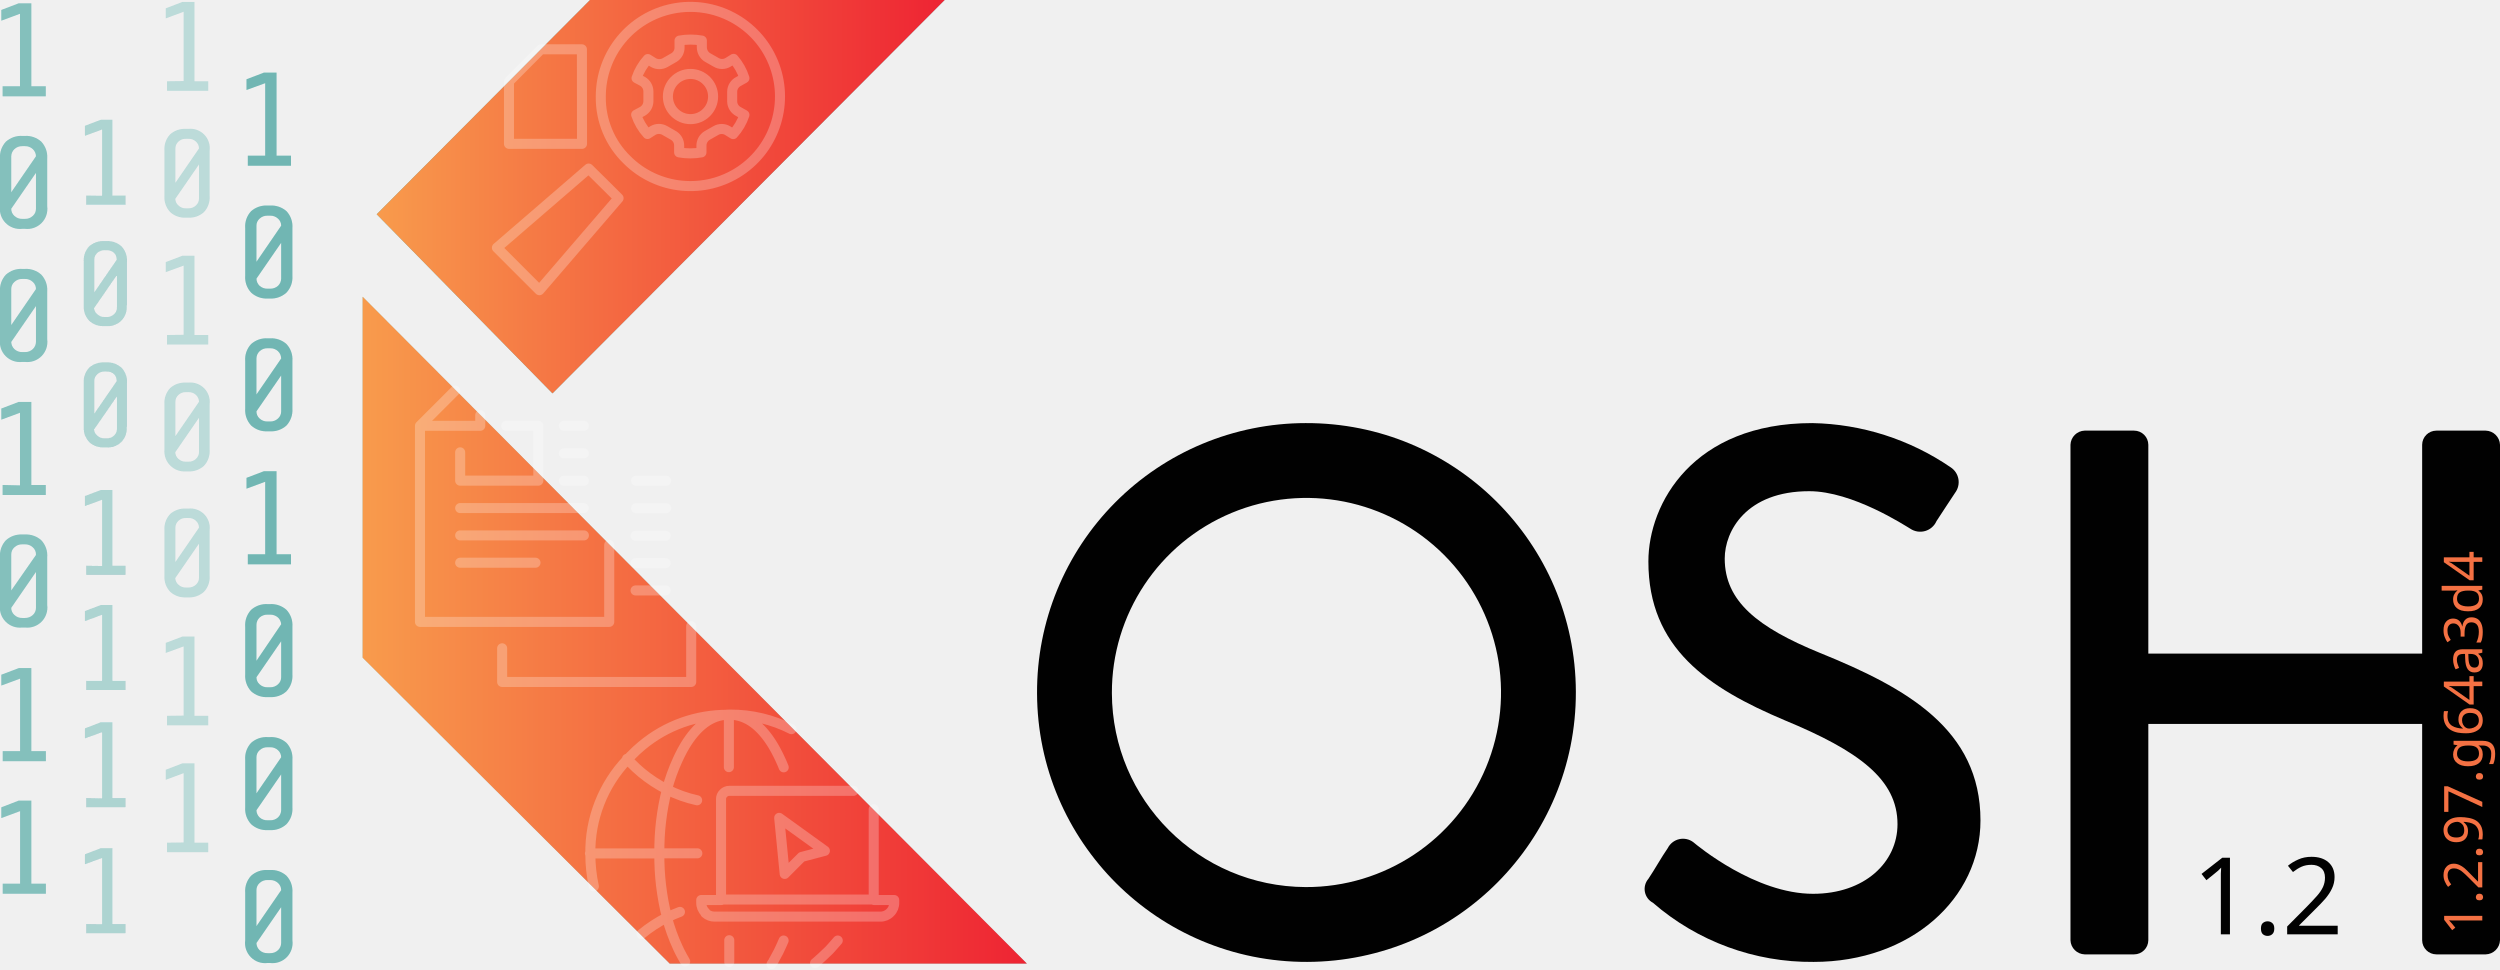
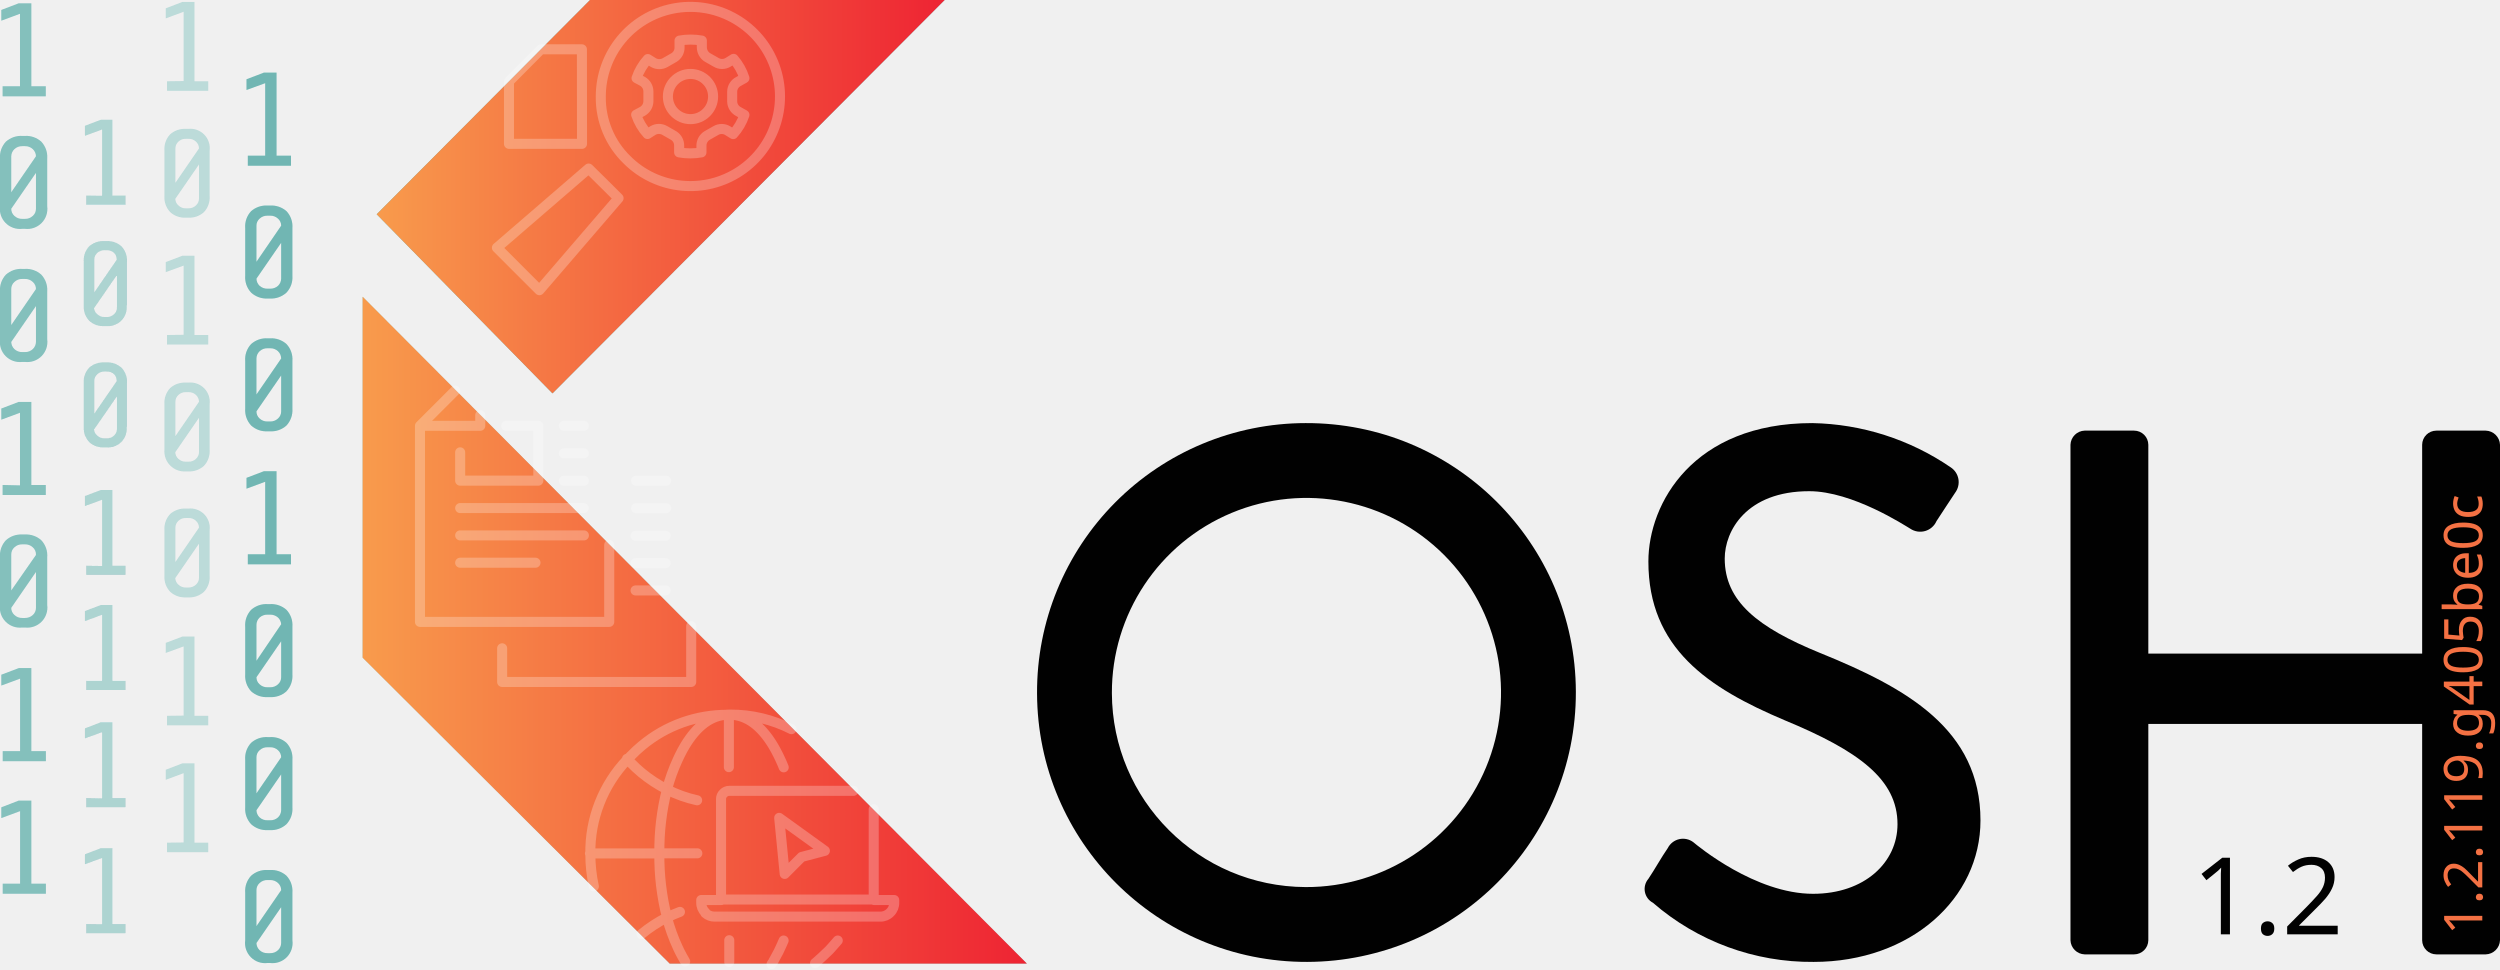
<svg xmlns="http://www.w3.org/2000/svg" xmlns:xlink="http://www.w3.org/1999/xlink" viewBox="0 0 248.88 96.48" version="1.1" id="svg4966">
  <defs id="defs4779">
    <style id="style4771">.cls-1{isolation:isolate;}.cls-2{fill:#010101;}.cls-10,.cls-12,.cls-3{fill:#afdedc;}.cls-10,.cls-11,.cls-12,.cls-13,.cls-3,.cls-9{mix-blend-mode:multiply;}.cls-4{fill:url(#New_Gradient_Swatch_copy_3);}.cls-5{fill:url(#New_Gradient_Swatch_copy_3-2);}.cls-6{opacity:0.25;}.cls-7,.cls-8{fill:none;stroke:#fff;stroke-linecap:round;stroke-linejoin:round;}.cls-7{fill-rule:evenodd;}.cls-10{opacity:0.7;}.cls-11,.cls-12{opacity:0.5;}.cls-13{opacity:0.65;}</style>
    <linearGradient id="New_Gradient_Swatch_copy_3" x1="37.5" y1="19.58" x2="94.04" y2="19.58" gradientUnits="userSpaceOnUse">
      <stop offset="0" stop-color="#f89b4c" id="stop4773" />
      <stop offset="1" stop-color="#ee2433" id="stop4775" />
    </linearGradient>
    <linearGradient id="New_Gradient_Swatch_copy_3-2" x1="36.1" y1="62.73" x2="102.23" y2="62.73" xlink:href="#New_Gradient_Swatch_copy_3" />
    <linearGradient xlink:href="#New_Gradient_Swatch_copy_3" id="linearGradient4972" gradientUnits="userSpaceOnUse" x1="37.5" y1="19.58" x2="94.04" y2="19.58" />
  </defs>
  <path class="cls-2" d="m 129.98,42.12 a 26.82,26.82 0 1 1 -26.74,26.89 26.77,26.77 0 0 1 26.74,-26.89 z m 0,46.19 a 19.37,19.37 0 1 0 -19.29,-19.3 19.37,19.37 0 0 0 19.29,19.3 z" id="path4781" style="isolation:isolate;fill:#010101" />
  <path class="cls-2" d="m 164.1,87.49 c 0.67,-1 1.26,-2.09 1.93,-3.06 a 1.7,1.7 0 0 1 2.54,-0.59 c 0.44,0.37 6.18,5.14 11.92,5.14 5.14,0 8.41,-3.13 8.41,-6.93 0,-4.47 -3.87,-7.3 -11.24,-10.35 -7.6,-3.21 -13.56,-7.16 -13.56,-15.8 0,-5.81 4.47,-13.78 16.31,-13.78 a 25.21,25.21 0 0 1 13.78,4.4 1.76,1.76 0 0 1 0.45,2.53 c -0.6,0.89 -1.27,1.94 -1.86,2.83 a 1.77,1.77 0 0 1 -2.61,0.75 c -0.52,-0.3 -5.74,-3.73 -10.06,-3.73 -6.25,0 -8.41,3.95 -8.41,6.71 0,4.24 3.27,6.85 9.46,9.38 8.64,3.5 16,7.6 16,16.69 0,7.75 -6.92,14.08 -16.61,14.08 a 24.07,24.07 0 0 1 -16,-5.89 1.55,1.55 0 0 1 -0.45,-2.38 z" id="path4783" style="isolation:isolate;fill:#010101" />
  <polygon class="cls-3" points="36.1,29.54 36.1,65.47 66.67,95.93 102.23,95.93 " id="polygon4793" style="isolation:isolate;mix-blend-mode:multiply;fill:#afdedc" />
  <polygon class="cls-3" points="55,39.16 94.04,0 58.74,0 37.5,21.33 " id="polygon4795" style="isolation:isolate;mix-blend-mode:multiply;fill:#afdedc" />
  <polygon class="cls-3" points="55,39.16 94.04,0 58.74,0 37.5,21.33 " id="polygon4797" style="isolation:isolate;mix-blend-mode:multiply;fill:#afdedc" />
  <polygon class="cls-4" points="55,39.16 94.04,0 58.74,0 37.5,21.33 " id="polygon4799" style="isolation:isolate;fill:url(#linearGradient4972)" />
  <polygon class="cls-5" points="36.1,29.54 36.1,65.47 66.67,95.93 102.23,95.93 " id="polygon4801" style="isolation:isolate;fill:url(#New_Gradient_Swatch_copy_3-2)" />
  <g class="cls-6" id="g4805" style="opacity:0.25;isolation:isolate">
    <path class="cls-7" d="m 140,443.25 v 2.82 h 7.78 v -5.46 h -3.2 m 7.74,5.47 h -2 m 0,-2.73 h 2 m 0,-2.74 h -2 M 140,448.8 h 12.3 M 142,439.55 v 1.06 h -6 v 19.52 h 18.84 v -7.67 M 136,440.61 l 3.51,-3.51 m 18,11.71 h 3 m 0,-2.73 h -3 m -13.33,16.68 v 3.35 H 163 v -5.56 m -23,-6.31 h 7.5 m 4.82,-2.72 H 140 m 20.46,5.48 h -3 m 0,-2.72 h 3 m 0,-2.72 h -3" transform="translate(-94.19,-398.22)" id="path4803" style="fill:none;fill-rule:evenodd;stroke:#ffffff;stroke-linecap:round;stroke-linejoin:round" />
  </g>
  <g class="cls-6" id="g4815" style="opacity:0.25;isolation:isolate">
    <polygon class="cls-8" points="50.67,8.11 50.67,14.32 57.94,14.32 57.93,4.91 53.85,4.91 " id="polygon4807" style="fill:none;stroke:#ffffff;stroke-linecap:round;stroke-linejoin:round" />
    <path class="cls-8" d="m 154.27,416.46 -1.48,-1.46 -9.13,7.88 v 0 l 4.23,4.23 v 0 l 7.88,-9.16 z" transform="translate(-94.19,-398.22)" id="path4809" style="fill:none;stroke:#ffffff;stroke-linecap:round;stroke-linejoin:round" />
    <path class="cls-8" d="m 156.62,414.14 a 8.92,8.92 0 1 0 -2.62,-6.31 8.6,8.6 0 0 0 2.62,6.31 z m 1.54,-7.82 -0.6,-0.32 a 5.42,5.42 0 0 1 1.12,-1.9 l 0.56,0.35 a 1.17,1.17 0 0 0 1.17,0 l 0.89,-0.51 a 1.15,1.15 0 0 0 0.54,-1 v -0.68 a 6.21,6.21 0 0 1 2.22,0 v 0.67 a 1.19,1.19 0 0 0 0.55,1 l 0.88,0.5 a 1.15,1.15 0 0 0 1.17,0 l 0.56,-0.35 a 5.4,5.4 0 0 1 1.08,1.92 l -0.59,0.33 a 1.16,1.16 0 0 0 -0.63,1 v 1 a 1.16,1.16 0 0 0 0.63,1 l 0.59,0.33 a 5.4,5.4 0 0 1 -1.12,1.91 l -0.56,-0.35 a 1.15,1.15 0 0 0 -1.17,0 l -0.88,0.5 a 1.18,1.18 0 0 0 -0.55,1 v 0.67 a 6.21,6.21 0 0 1 -2.22,0 v -0.67 a 1.15,1.15 0 0 0 -0.54,-1 l -0.89,-0.51 a 1.17,1.17 0 0 0 -1.17,0 l -0.55,0.35 a 5.38,5.38 0 0 1 -1.13,-1.92 l 0.6,-0.32 a 1.17,1.17 0 0 0 0.62,-1 v -1 a 1.17,1.17 0 0 0 -0.58,-1 z" transform="translate(-94.19,-398.22)" id="path4811" style="fill:none;stroke:#ffffff;stroke-linecap:round;stroke-linejoin:round" />
    <path class="cls-8" d="m 162.93,410.08 a 2.25,2.25 0 0 0 2.25,-2.25 2.25,2.25 0 1 0 -4.5,0 2.25,2.25 0 0 0 2.25,2.25 z" transform="translate(-94.19,-398.22)" id="path4813" style="fill:none;stroke:#ffffff;stroke-linecap:round;stroke-linejoin:round" />
  </g>
  <g class="cls-6" id="g4819" style="opacity:0.25;isolation:isolate">
    <path class="cls-7" d="m 166.75,474.59 v -5.22 h -0.16 c -1.6,0.06 -3,1.09 -4.2,3.07 -0.18,0.3 -0.36,0.63 -0.54,1 l -0.18,0.38 a 18.09,18.09 0 0 0 -1.08,3 12.61,12.61 0 0 0 3,1.07 m 3.14,-8.53 h 0.16 a 13.34,13.34 0 0 1 6.09,1.45 m 6.17,6.14 h -12.37 a 0.79,0.79 0 0 0 -0.57,0.25 0.76,0.76 0 0 0 -0.24,0.57 v 10 h 15.2 v -9 m -7.17,4.76 -1.69,1.69 -0.55,-5.58 4.55,3.28 z m -7.05,-14.16 c 1.6,0.06 3,1.09 4.2,3.07 0.18,0.3 0.36,0.63 0.54,1 l 0.18,0.38 c 0.12,0.26 0.24,0.52 0.34,0.79 m -18.9,11.85 a 14.8,14.8 0 0 1 -0.35,-3.23 v 0 a 13.32,13.32 0 0 1 3.68,-9.4 l 0.37,-0.38 a 14.06,14.06 0 0 1 1.08,-1 13.22,13.22 0 0 1 8.54,-3.07 M 161.88,489 a 12.26,12.26 0 0 0 -1.29,0.56 17.67,17.67 0 0 0 1.08,3 l 0.18,0.38 c 0.18,0.35 0.36,0.68 0.55,1 m -4.35,-2.73 a 13.68,13.68 0 0 1 2.54,-1.66 24.73,24.73 0 0 1 -0.76,-6.37 h -6.91 m 7.67,-6.38 a 24.78,24.78 0 0 0 -0.76,6.37 h 3.78 m -7,-9.41 0.37,0.39 a 14.06,14.06 0 0 0 1.08,1 13.68,13.68 0 0 0 2.54,1.66 m 10.4,17.39 0.08,-0.12 a 0.41,0.41 0 0 1 0.07,-0.11 q 0.27,-0.47 0.54,-1 l 0.18,-0.38 c 0.12,-0.24 0.22,-0.49 0.33,-0.74 m 5.39,0 c -0.21,0.25 -0.43,0.5 -0.65,0.74 -0.22,0.24 -0.24,0.26 -0.37,0.38 q -0.53,0.52 -1.08,1 l -0.16,0.13 M 166,487.82 h -2 v 0.24 a 1.31,1.31 0 0 0 0.41,1 v 0.06 a 1.34,1.34 0 0 0 0.92,0.35 h 16.48 a 1.32,1.32 0 0 0 1,-0.41 1.3,1.3 0 0 0 0.4,-1 v -0.24 h -2 m -14.42,4 V 494" transform="translate(-94.19,-398.22)" id="path4817" style="fill:none;fill-rule:evenodd;stroke:#ffffff;stroke-linecap:round;stroke-linejoin:round" />
  </g>
  <g class="cls-9" id="g4835" style="isolation:isolate;mix-blend-mode:multiply">
    <path class="cls-3" d="m 94.45,406.81 v 1 h 4.3 v -1 h -1.44 v -8.26 h -1.26 l -1.73,0.66 v 1.07 l 1.86,-0.69 v 7.22 z" transform="translate(-94.19,-398.22)" id="path4821" style="mix-blend-mode:multiply;fill:#afdedc" />
    <path class="cls-3" d="M 98.89,418.78 V 414 a 2.21,2.21 0 0 0 -0.59,-1.68 2.26,2.26 0 0 0 -1.63,-0.57 h -0.26 a 2.26,2.26 0 0 0 -1.63,0.57 2.21,2.21 0 0 0 -0.59,1.68 v 4.76 a 2,2 0 0 0 2.22,2.24 h 0.26 a 2,2 0 0 0 2.22,-2.25 z m -1.12,-5 -2.46,3.58 v -3.58 a 1,1 0 0 1 0.31,-0.71 1.09,1.09 0 0 1 0.79,-0.3 h 0.26 a 1.09,1.09 0 0 1 0.79,0.3 1,1 0 0 1 0.31,0.7 z m -2.46,5.22 2.46,-3.57 V 419 a 0.93,0.93 0 0 1 -0.31,0.71 1.09,1.09 0 0 1 -0.79,0.3 h -0.26 a 1.09,1.09 0 0 1 -0.79,-0.3 0.93,0.93 0 0 1 -0.31,-0.71 z" transform="translate(-94.19,-398.22)" id="path4823" style="mix-blend-mode:multiply;fill:#afdedc" />
    <path class="cls-3" d="m 98.89,432 v -4.76 a 2.21,2.21 0 0 0 -0.59,-1.68 2.26,2.26 0 0 0 -1.63,-0.57 h -0.26 a 2.26,2.26 0 0 0 -1.63,0.57 2.21,2.21 0 0 0 -0.59,1.68 V 432 a 2,2 0 0 0 2.22,2.25 h 0.26 A 2,2 0 0 0 98.89,432 Z m -1.12,-5 -2.46,3.58 V 427 a 0.93,0.93 0 0 1 0.31,-0.71 1.09,1.09 0 0 1 0.79,-0.3 h 0.26 a 1.09,1.09 0 0 1 0.79,0.3 0.93,0.93 0 0 1 0.31,0.71 z m -2.46,5.26 2.46,-3.57 v 3.57 a 1,1 0 0 1 -0.31,0.71 1.09,1.09 0 0 1 -0.79,0.3 h -0.26 a 1.09,1.09 0 0 1 -0.79,-0.3 1,1 0 0 1 -0.31,-0.71 z" transform="translate(-94.19,-398.22)" id="path4825" style="mix-blend-mode:multiply;fill:#afdedc" />
    <path class="cls-3" d="m 94.45,446.5 v 1 h 4.3 v -1 h -1.44 v -8.27 h -1.26 l -1.73,0.66 V 440 l 1.86,-0.69 v 7.23 z" transform="translate(-94.19,-398.22)" id="path4827" style="mix-blend-mode:multiply;fill:#afdedc" />
    <path class="cls-3" d="m 98.89,458.47 v -4.76 A 2.21,2.21 0 0 0 98.3,452 2.26,2.26 0 0 0 96.67,451.43 h -0.26 a 2.26,2.26 0 0 0 -1.63,0.57 2.21,2.21 0 0 0 -0.59,1.68 v 4.76 a 2,2 0 0 0 2.22,2.25 h 0.26 a 2,2 0 0 0 2.22,-2.25 z m -1.12,-5 -2.46,3.53 v -3.58 a 0.93,0.93 0 0 1 0.31,-0.71 1.09,1.09 0 0 1 0.79,-0.3 h 0.26 a 1.09,1.09 0 0 1 0.79,0.3 0.93,0.93 0 0 1 0.31,0.75 z m -2.46,5.26 2.46,-3.57 v 3.57 a 0.93,0.93 0 0 1 -0.31,0.71 1.09,1.09 0 0 1 -0.79,0.3 h -0.26 a 1.09,1.09 0 0 1 -0.79,-0.3 0.93,0.93 0 0 1 -0.31,-0.72 z" transform="translate(-94.19,-398.22)" id="path4829" style="mix-blend-mode:multiply;fill:#afdedc" />
    <path class="cls-3" d="m 94.46,473 v 1 h 4.3 v -1 h -1.45 v -8.27 h -1.25 l -1.74,0.66 v 1.08 l 1.87,-0.69 V 473 Z" transform="translate(-94.19,-398.22)" id="path4831" style="mix-blend-mode:multiply;fill:#afdedc" />
    <path class="cls-3" d="m 94.46,486.19 v 1 h 4.3 v -1 h -1.45 v -8.27 h -1.25 l -1.74,0.67 v 1.07 l 1.87,-0.69 v 7.22 z" transform="translate(-94.19,-398.22)" id="path4833" style="mix-blend-mode:multiply;fill:#afdedc" />
  </g>
  <g class="cls-9" id="g4851" style="isolation:isolate;mix-blend-mode:multiply">
    <path class="cls-3" d="m 118.86,413.72 v 1 h 4.3 v -1 h -1.44 v -8.27 h -1.26 l -1.73,0.66 v 1.07 l 1.86,-0.68 v 7.22 z" transform="translate(-94.19,-398.22)" id="path4837" style="mix-blend-mode:multiply;fill:#afdedc" />
    <path class="cls-3" d="m 123.3,425.69 v -4.77 a 2.21,2.21 0 0 0 -0.59,-1.68 2.3,2.3 0 0 0 -1.63,-0.56 h -0.26 a 2.3,2.3 0 0 0 -1.63,0.56 2.21,2.21 0 0 0 -0.59,1.68 v 4.77 a 2.2,2.2 0 0 0 0.6,1.67 2.26,2.26 0 0 0 1.62,0.58 h 0.26 a 2.26,2.26 0 0 0 1.62,-0.58 2.2,2.2 0 0 0 0.6,-1.67 z m -1.12,-5 -2.46,3.59 v -3.59 a 0.91,0.91 0 0 1 0.31,-0.7 1.09,1.09 0 0 1 0.79,-0.3 h 0.26 a 1.09,1.09 0 0 1 0.79,0.3 0.91,0.91 0 0 1 0.31,0.68 z m -2.46,5.27 2.46,-3.57 v 3.57 a 1,1 0 0 1 -0.31,0.71 1.13,1.13 0 0 1 -0.79,0.29 h -0.26 a 1.13,1.13 0 0 1 -0.79,-0.29 1,1 0 0 1 -0.31,-0.73 z" transform="translate(-94.19,-398.22)" id="path4839" style="mix-blend-mode:multiply;fill:#afdedc" />
    <path class="cls-3" d="m 123.3,438.91 v -4.76 a 2.21,2.21 0 0 0 -0.59,-1.68 2.26,2.26 0 0 0 -1.63,-0.57 h -0.26 a 2.26,2.26 0 0 0 -1.63,0.57 2.21,2.21 0 0 0 -0.59,1.68 v 4.76 a 2.23,2.23 0 0 0 0.6,1.68 2.26,2.26 0 0 0 1.62,0.57 h 0.26 a 2.26,2.26 0 0 0 1.62,-0.57 2.23,2.23 0 0 0 0.6,-1.68 z m -1.12,-5 -2.46,3.58 v -3.59 a 1,1 0 0 1 0.31,-0.71 1.09,1.09 0 0 1 0.79,-0.3 h 0.26 a 1.09,1.09 0 0 1 0.79,0.3 1,1 0 0 1 0.31,0.71 z m -2.46,5.26 2.46,-3.57 v 3.57 a 0.93,0.93 0 0 1 -0.31,0.71 1.09,1.09 0 0 1 -0.79,0.3 h -0.26 a 1.09,1.09 0 0 1 -0.79,-0.3 0.93,0.93 0 0 1 -0.31,-0.72 z" transform="translate(-94.19,-398.22)" id="path4841" style="mix-blend-mode:multiply;fill:#afdedc" />
    <path class="cls-3" d="m 118.86,453.4 v 1 h 4.3 v -1 h -1.44 v -8.27 h -1.26 l -1.73,0.66 v 1.08 l 1.86,-0.69 v 7.22 z" transform="translate(-94.19,-398.22)" id="path4843" style="mix-blend-mode:multiply;fill:#afdedc" />
    <path class="cls-3" d="m 123.3,465.37 v -4.76 a 2.21,2.21 0 0 0 -0.59,-1.68 2.26,2.26 0 0 0 -1.63,-0.57 h -0.26 a 2.26,2.26 0 0 0 -1.63,0.57 2.21,2.21 0 0 0 -0.59,1.68 v 4.76 a 2.23,2.23 0 0 0 0.6,1.68 2.26,2.26 0 0 0 1.62,0.57 h 0.26 a 2.26,2.26 0 0 0 1.62,-0.57 2.23,2.23 0 0 0 0.6,-1.68 z m -1.12,-5 -2.46,3.63 v -3.59 a 1,1 0 0 1 0.31,-0.71 1.13,1.13 0 0 1 0.79,-0.29 h 0.26 a 1.13,1.13 0 0 1 0.79,0.29 1,1 0 0 1 0.31,0.66 z m -2.46,5.27 2.46,-3.58 v 3.58 a 0.91,0.91 0 0 1 -0.31,0.7 1.09,1.09 0 0 1 -0.79,0.3 h -0.26 a 1.09,1.09 0 0 1 -0.79,-0.3 0.91,0.91 0 0 1 -0.31,-0.71 z" transform="translate(-94.19,-398.22)" id="path4845" style="mix-blend-mode:multiply;fill:#afdedc" />
    <path class="cls-3" d="m 123.3,478.61 v -4.76 a 2.21,2.21 0 0 0 -0.59,-1.68 2.26,2.26 0 0 0 -1.63,-0.57 h -0.26 a 2.26,2.26 0 0 0 -1.63,0.57 2.21,2.21 0 0 0 -0.59,1.68 v 4.76 a 2.2,2.2 0 0 0 0.6,1.67 2.26,2.26 0 0 0 1.62,0.58 h 0.26 a 2.26,2.26 0 0 0 1.62,-0.58 2.2,2.2 0 0 0 0.6,-1.67 z m -1.12,-5 -2.46,3.59 v -3.59 a 0.93,0.93 0 0 1 0.31,-0.7 1.09,1.09 0 0 1 0.79,-0.3 h 0.26 a 1.09,1.09 0 0 1 0.79,0.3 0.93,0.93 0 0 1 0.31,0.68 z m -2.46,5.27 2.46,-3.57 v 3.57 a 1,1 0 0 1 -0.31,0.71 1.09,1.09 0 0 1 -0.79,0.29 h -0.26 a 1.09,1.09 0 0 1 -0.79,-0.29 1,1 0 0 1 -0.31,-0.73 z" transform="translate(-94.19,-398.22)" id="path4847" style="mix-blend-mode:multiply;fill:#afdedc" />
    <path class="cls-3" d="m 123.3,491.84 v -4.76 a 2.21,2.21 0 0 0 -0.59,-1.68 2.26,2.26 0 0 0 -1.63,-0.57 h -0.26 a 2.26,2.26 0 0 0 -1.63,0.57 2.21,2.21 0 0 0 -0.59,1.68 v 4.76 a 2,2 0 0 0 2.22,2.25 h 0.26 a 2,2 0 0 0 2.22,-2.25 z m -1.12,-5 -2.46,3.58 v -3.58 a 0.93,0.93 0 0 1 0.31,-0.71 1.09,1.09 0 0 1 0.79,-0.3 h 0.26 a 1.09,1.09 0 0 1 0.79,0.3 0.93,0.93 0 0 1 0.31,0.7 z m -2.46,5.26 2.46,-3.57 v 3.57 a 1,1 0 0 1 -0.31,0.71 1.09,1.09 0 0 1 -0.79,0.3 h -0.26 a 1.09,1.09 0 0 1 -0.79,-0.3 1,1 0 0 1 -0.31,-0.72 z" transform="translate(-94.19,-398.22)" id="path4849" style="mix-blend-mode:multiply;fill:#afdedc" />
  </g>
  <path class="cls-10" d="m 16.63,8.09 v 0.95 h 4.1 V 8.09 h -1.37 v -7.9 h -1.2 L 16.5,0.83 v 1 l 1.78,-0.66 v 6.9 z" id="path4853" style="opacity:0.7;isolation:isolate;mix-blend-mode:multiply;fill:#afdedc" />
  <path class="cls-10" d="M 20.87,19.53 V 14.98 A 1.93,1.93 0 0 0 18.75,12.83 H 18.5 a 2.18,2.18 0 0 0 -1.56,0.54 2.14,2.14 0 0 0 -0.57,1.61 v 4.55 a 2.11,2.11 0 0 0 0.58,1.59 2.13,2.13 0 0 0 1.55,0.55 h 0.25 a 2.15,2.15 0 0 0 1.55,-0.55 2.1,2.1 0 0 0 0.57,-1.59 z m -1.06,-4.75 -2.35,3.42 v -3.42 a 0.91,0.91 0 0 1 0.3,-0.68 1,1 0 0 1 0.75,-0.28 h 0.25 a 1,1 0 0 1 0.75,0.28 0.91,0.91 0 0 1 0.3,0.68 z m -2.35,5 2.35,-3.41 v 3.41 a 0.89,0.89 0 0 1 -0.3,0.67 1.05,1.05 0 0 1 -0.75,0.29 h -0.25 a 1,1 0 0 1 -0.75,-0.29 0.89,0.89 0 0 1 -0.31,-0.67 z" id="path4855" style="opacity:0.7;isolation:isolate;mix-blend-mode:multiply;fill:#afdedc" />
  <path class="cls-10" d="m 16.63,33.35 v 0.95 h 4.1 v -0.95 h -1.37 v -7.89 h -1.2 l -1.66,0.63 v 1 l 1.78,-0.65 v 6.89 z" id="path4857" style="opacity:0.7;isolation:isolate;mix-blend-mode:multiply;fill:#afdedc" />
  <path class="cls-10" d="M 20.87,44.78 V 40.24 A 1.93,1.93 0 0 0 18.75,38.09 H 18.5 a 2.18,2.18 0 0 0 -1.56,0.54 2.14,2.14 0 0 0 -0.57,1.61 v 4.54 a 2,2 0 0 0 2.13,2.15 h 0.25 a 2.15,2.15 0 0 0 1.55,-0.55 2.11,2.11 0 0 0 0.57,-1.6 z M 19.81,40 17.46,43.42 V 40 a 0.91,0.91 0 0 1 0.3,-0.68 1,1 0 0 1 0.75,-0.28 h 0.25 a 1,1 0 0 1 0.75,0.28 0.91,0.91 0 0 1 0.3,0.68 z m -2.35,5 2.35,-3.41 V 45 a 0.9,0.9 0 0 1 -0.3,0.68 1,1 0 0 1 -0.75,0.28 h -0.25 a 1,1 0 0 1 -0.75,-0.28 0.9,0.9 0 0 1 -0.31,-0.66 z" id="path4859" style="opacity:0.7;isolation:isolate;mix-blend-mode:multiply;fill:#afdedc" />
  <path class="cls-10" d="m 16.63,71.26 v 0.95 h 4.1 v -0.95 h -1.37 v -7.89 h -1.2 L 16.5,64 v 1 l 1.78,-0.65 v 6.89 z" id="path4861" style="opacity:0.7;isolation:isolate;mix-blend-mode:multiply;fill:#afdedc" />
  <path class="cls-10" d="M 20.87,57.32 V 52.78 A 1.93,1.93 0 0 0 18.75,50.63 H 18.5 a 2.18,2.18 0 0 0 -1.56,0.54 2.14,2.14 0 0 0 -0.57,1.61 v 4.55 a 2.09,2.09 0 0 0 0.58,1.59 2.13,2.13 0 0 0 1.55,0.55 h 0.25 a 2.15,2.15 0 0 0 1.55,-0.55 2.09,2.09 0 0 0 0.57,-1.6 z m -1.06,-4.79 -2.35,3.42 v -3.42 a 0.91,0.91 0 0 1 0.3,-0.68 1,1 0 0 1 0.75,-0.28 h 0.25 a 1,1 0 0 1 0.75,0.28 0.91,0.91 0 0 1 0.3,0.68 z m -2.35,5 2.35,-3.41 v 3.41 a 0.89,0.89 0 0 1 -0.3,0.67 1.05,1.05 0 0 1 -0.75,0.29 H 18.51 A 1,1 0 0 1 17.76,58.2 0.89,0.89 0 0 1 17.45,57.56 Z" id="path4863" style="opacity:0.7;isolation:isolate;mix-blend-mode:multiply;fill:#afdedc" />
  <path class="cls-10" d="m 16.63,83.89 v 0.95 h 4.1 v -0.95 h -1.37 v -7.9 h -1.2 l -1.66,0.64 v 1 l 1.78,-0.66 v 6.9 z" id="path4865" style="opacity:0.7;isolation:isolate;mix-blend-mode:multiply;fill:#afdedc" />
  <g class="cls-11" id="g4881" style="opacity:0.5;isolation:isolate;mix-blend-mode:multiply">
    <path class="cls-12" d="m 102.77,417.69 v 0.91 h 3.92 v -0.91 h -1.31 v -7.55 h -1.15 l -1.58,0.6 v 1 l 1.7,-0.63 v 6.6 z" transform="translate(-94.19,-398.22)" id="path4867" style="opacity:0.5;mix-blend-mode:multiply;fill:#afdedc" />
    <path class="cls-12" d="m 106.83,428.63 v -4.35 a 2,2 0 0 0 -0.55,-1.54 2.07,2.07 0 0 0 -1.48,-0.52 h -0.24 a 2.09,2.09 0 0 0 -1.49,0.52 2,2 0 0 0 -0.54,1.54 v 4.35 a 2,2 0 0 0 0.55,1.53 2,2 0 0 0 1.48,0.52 h 0.24 a 1.86,1.86 0 0 0 2,-2.05 z m -1,-4.58 -2.25,3.27 v -3.27 a 0.87,0.87 0 0 1 0.29,-0.65 1,1 0 0 1 0.72,-0.27 h 0.24 a 1,1 0 0 1 0.72,0.27 0.86,0.86 0 0 1 0.25,0.65 z m -2.25,4.81 2.25,-3.26 v 3.26 a 0.84,0.84 0 0 1 -0.28,0.64 1,1 0 0 1 -0.72,0.28 h -0.24 a 1,1 0 0 1 -0.72,-0.28 0.85,0.85 0 0 1 -0.32,-0.64 z" transform="translate(-94.19,-398.22)" id="path4869" style="opacity:0.5;mix-blend-mode:multiply;fill:#afdedc" />
    <path class="cls-12" d="m 102.77,466 v 0.91 h 3.92 V 466 h -1.31 v -7.55 h -1.15 l -1.58,0.6 v 1 l 1.7,-0.63 V 466 Z" transform="translate(-94.19,-398.22)" id="path4871" style="opacity:0.5;mix-blend-mode:multiply;fill:#afdedc" />
    <path class="cls-12" d="m 102.77,490.21 v 0.91 h 3.92 v -0.91 h -1.31 v -7.55 h -1.15 l -1.58,0.6 v 1 l 1.7,-0.63 v 6.6 z" transform="translate(-94.19,-398.22)" id="path4873" style="opacity:0.5;mix-blend-mode:multiply;fill:#afdedc" />
    <path class="cls-12" d="m 102.77,454.54 v 0.91 h 3.92 v -0.91 h -1.31 V 447 h -1.15 l -1.58,0.6 v 1 l 1.7,-0.63 v 6.6 z" transform="translate(-94.19,-398.22)" id="path4875" style="opacity:0.5;mix-blend-mode:multiply;fill:#afdedc" />
    <path class="cls-12" d="m 106.83,440.71 v -4.35 a 2,2 0 0 0 -0.55,-1.54 2.07,2.07 0 0 0 -1.48,-0.52 h -0.24 a 2.09,2.09 0 0 0 -1.49,0.52 2,2 0 0 0 -0.54,1.54 v 4.35 a 2,2 0 0 0 0.55,1.53 2,2 0 0 0 1.48,0.52 h 0.24 a 1.86,1.86 0 0 0 2,-2.05 z m -1,-4.58 -2.25,3.27 v -3.27 a 0.87,0.87 0 0 1 0.29,-0.65 1,1 0 0 1 0.72,-0.27 h 0.24 a 1,1 0 0 1 0.72,0.27 0.86,0.86 0 0 1 0.25,0.65 z m -2.25,4.81 2.25,-3.26 v 3.26 a 0.84,0.84 0 0 1 -0.28,0.64 1,1 0 0 1 -0.72,0.28 h -0.24 a 1,1 0 0 1 -0.72,-0.28 0.85,0.85 0 0 1 -0.32,-0.64 z" transform="translate(-94.19,-398.22)" id="path4877" style="opacity:0.5;mix-blend-mode:multiply;fill:#afdedc" />
    <path class="cls-12" d="m 102.77,477.67 v 0.91 h 3.92 v -0.91 h -1.31 v -7.55 h -1.15 l -1.58,0.61 v 1 l 1.7,-0.62 v 6.59 z" transform="translate(-94.19,-398.22)" id="path4879" style="opacity:0.5;mix-blend-mode:multiply;fill:#afdedc" />
  </g>
  <g class="cls-11" id="g4897" style="opacity:0.5;isolation:isolate;mix-blend-mode:multiply">
    <path class="cls-12" d="m 102.77,417.69 v 0.91 h 3.92 v -0.91 h -1.31 v -7.55 h -1.15 l -1.58,0.6 v 1 l 1.7,-0.63 v 6.6 z" transform="translate(-94.19,-398.22)" id="path4883" style="opacity:0.5;mix-blend-mode:multiply;fill:#afdedc" />
    <path class="cls-12" d="m 106.83,428.63 v -4.35 a 2,2 0 0 0 -0.55,-1.54 2.07,2.07 0 0 0 -1.48,-0.52 h -0.24 a 2.09,2.09 0 0 0 -1.49,0.52 2,2 0 0 0 -0.54,1.54 v 4.35 a 2,2 0 0 0 0.55,1.53 2,2 0 0 0 1.48,0.52 h 0.24 a 1.86,1.86 0 0 0 2,-2.05 z m -1,-4.58 -2.25,3.27 v -3.27 a 0.87,0.87 0 0 1 0.29,-0.65 1,1 0 0 1 0.72,-0.27 h 0.24 a 1,1 0 0 1 0.72,0.27 0.86,0.86 0 0 1 0.25,0.65 z m -2.25,4.81 2.25,-3.26 v 3.26 a 0.84,0.84 0 0 1 -0.28,0.64 1,1 0 0 1 -0.72,0.28 h -0.24 a 1,1 0 0 1 -0.72,-0.28 0.85,0.85 0 0 1 -0.32,-0.64 z" transform="translate(-94.19,-398.22)" id="path4885" style="opacity:0.5;mix-blend-mode:multiply;fill:#afdedc" />
    <path class="cls-12" d="m 102.77,466 v 0.91 h 3.92 V 466 h -1.31 v -7.55 h -1.15 l -1.58,0.6 v 1 l 1.7,-0.63 V 466 Z" transform="translate(-94.19,-398.22)" id="path4887" style="opacity:0.5;mix-blend-mode:multiply;fill:#afdedc" />
    <path class="cls-12" d="m 102.77,490.21 v 0.91 h 3.92 v -0.91 h -1.31 v -7.55 h -1.15 l -1.58,0.6 v 1 l 1.7,-0.63 v 6.6 z" transform="translate(-94.19,-398.22)" id="path4889" style="opacity:0.5;mix-blend-mode:multiply;fill:#afdedc" />
    <path class="cls-12" d="m 102.77,454.54 v 0.91 h 3.92 v -0.91 h -1.31 V 447 h -1.15 l -1.58,0.6 v 1 l 1.7,-0.63 v 6.6 z" transform="translate(-94.19,-398.22)" id="path4891" style="opacity:0.5;mix-blend-mode:multiply;fill:#afdedc" />
    <path class="cls-12" d="m 106.83,440.71 v -4.35 a 2,2 0 0 0 -0.55,-1.54 2.07,2.07 0 0 0 -1.48,-0.52 h -0.24 a 2.09,2.09 0 0 0 -1.49,0.52 2,2 0 0 0 -0.54,1.54 v 4.35 a 2,2 0 0 0 0.55,1.53 2,2 0 0 0 1.48,0.52 h 0.24 a 1.86,1.86 0 0 0 2,-2.05 z m -1,-4.58 -2.25,3.27 v -3.27 a 0.87,0.87 0 0 1 0.29,-0.65 1,1 0 0 1 0.72,-0.27 h 0.24 a 1,1 0 0 1 0.72,0.27 0.86,0.86 0 0 1 0.25,0.65 z m -2.25,4.81 2.25,-3.26 v 3.26 a 0.84,0.84 0 0 1 -0.28,0.64 1,1 0 0 1 -0.72,0.28 h -0.24 a 1,1 0 0 1 -0.72,-0.28 0.85,0.85 0 0 1 -0.32,-0.64 z" transform="translate(-94.19,-398.22)" id="path4893" style="opacity:0.5;mix-blend-mode:multiply;fill:#afdedc" />
    <path class="cls-12" d="m 102.77,477.67 v 0.91 h 3.92 v -0.91 h -1.31 v -7.55 h -1.15 l -1.58,0.61 v 1 l 1.7,-0.62 v 6.59 z" transform="translate(-94.19,-398.22)" id="path4895" style="opacity:0.5;mix-blend-mode:multiply;fill:#afdedc" />
  </g>
  <g class="cls-11" id="g4913" style="opacity:0.5;isolation:isolate;mix-blend-mode:multiply">
    <path class="cls-12" d="m 102.77,417.69 v 0.91 h 3.92 v -0.91 h -1.31 v -7.55 h -1.15 l -1.58,0.6 v 1 l 1.7,-0.63 v 6.6 z" transform="translate(-94.19,-398.22)" id="path4899" style="opacity:0.5;mix-blend-mode:multiply;fill:#afdedc" />
    <path class="cls-12" d="m 106.83,428.63 v -4.35 a 2,2 0 0 0 -0.55,-1.54 2.07,2.07 0 0 0 -1.48,-0.52 h -0.24 a 2.09,2.09 0 0 0 -1.49,0.52 2,2 0 0 0 -0.54,1.54 v 4.35 a 2,2 0 0 0 0.55,1.53 2,2 0 0 0 1.48,0.52 h 0.24 a 1.86,1.86 0 0 0 2,-2.05 z m -1,-4.58 -2.25,3.27 v -3.27 a 0.87,0.87 0 0 1 0.29,-0.65 1,1 0 0 1 0.72,-0.27 h 0.24 a 1,1 0 0 1 0.72,0.27 0.86,0.86 0 0 1 0.25,0.65 z m -2.25,4.81 2.25,-3.26 v 3.26 a 0.84,0.84 0 0 1 -0.28,0.64 1,1 0 0 1 -0.72,0.28 h -0.24 a 1,1 0 0 1 -0.72,-0.28 0.85,0.85 0 0 1 -0.32,-0.64 z" transform="translate(-94.19,-398.22)" id="path4901" style="opacity:0.5;mix-blend-mode:multiply;fill:#afdedc" />
    <path class="cls-12" d="m 102.77,466 v 0.91 h 3.92 V 466 h -1.31 v -7.55 h -1.15 l -1.58,0.6 v 1 l 1.7,-0.63 V 466 Z" transform="translate(-94.19,-398.22)" id="path4903" style="opacity:0.5;mix-blend-mode:multiply;fill:#afdedc" />
    <path class="cls-12" d="m 102.77,490.21 v 0.91 h 3.92 v -0.91 h -1.31 v -7.55 h -1.15 l -1.58,0.6 v 1 l 1.7,-0.63 v 6.6 z" transform="translate(-94.19,-398.22)" id="path4905" style="opacity:0.5;mix-blend-mode:multiply;fill:#afdedc" />
    <path class="cls-12" d="m 102.77,454.54 v 0.91 h 3.92 v -0.91 h -1.31 V 447 h -1.15 l -1.58,0.6 v 1 l 1.7,-0.63 v 6.6 z" transform="translate(-94.19,-398.22)" id="path4907" style="opacity:0.5;mix-blend-mode:multiply;fill:#afdedc" />
    <path class="cls-12" d="m 106.83,440.71 v -4.35 a 2,2 0 0 0 -0.55,-1.54 2.07,2.07 0 0 0 -1.48,-0.52 h -0.24 a 2.09,2.09 0 0 0 -1.49,0.52 2,2 0 0 0 -0.54,1.54 v 4.35 a 2,2 0 0 0 0.55,1.53 2,2 0 0 0 1.48,0.52 h 0.24 a 1.86,1.86 0 0 0 2,-2.05 z m -1,-4.58 -2.25,3.27 v -3.27 a 0.87,0.87 0 0 1 0.29,-0.65 1,1 0 0 1 0.72,-0.27 h 0.24 a 1,1 0 0 1 0.72,0.27 0.86,0.86 0 0 1 0.25,0.65 z m -2.25,4.81 2.25,-3.26 v 3.26 a 0.84,0.84 0 0 1 -0.28,0.64 1,1 0 0 1 -0.72,0.28 h -0.24 a 1,1 0 0 1 -0.72,-0.28 0.85,0.85 0 0 1 -0.32,-0.64 z" transform="translate(-94.19,-398.22)" id="path4909" style="opacity:0.5;mix-blend-mode:multiply;fill:#afdedc" />
    <path class="cls-12" d="m 102.77,477.67 v 0.91 h 3.92 v -0.91 h -1.31 v -7.55 h -1.15 l -1.58,0.61 v 1 l 1.7,-0.62 v 6.59 z" transform="translate(-94.19,-398.22)" id="path4911" style="opacity:0.5;mix-blend-mode:multiply;fill:#afdedc" />
  </g>
  <g class="cls-11" id="g4929" style="opacity:0.5;isolation:isolate;mix-blend-mode:multiply">
    <path class="cls-12" d="m 102.77,417.69 v 0.91 h 3.92 v -0.91 h -1.31 v -7.55 h -1.15 l -1.58,0.6 v 1 l 1.7,-0.63 v 6.6 z" transform="translate(-94.19,-398.22)" id="path4915" style="opacity:0.5;mix-blend-mode:multiply;fill:#afdedc" />
    <path class="cls-12" d="m 106.83,428.63 v -4.35 a 2,2 0 0 0 -0.55,-1.54 2.07,2.07 0 0 0 -1.48,-0.52 h -0.24 a 2.09,2.09 0 0 0 -1.49,0.52 2,2 0 0 0 -0.54,1.54 v 4.35 a 2,2 0 0 0 0.55,1.53 2,2 0 0 0 1.48,0.52 h 0.24 a 1.86,1.86 0 0 0 2,-2.05 z m -1,-4.58 -2.25,3.27 v -3.27 a 0.87,0.87 0 0 1 0.29,-0.65 1,1 0 0 1 0.72,-0.27 h 0.24 a 1,1 0 0 1 0.72,0.27 0.86,0.86 0 0 1 0.25,0.65 z m -2.25,4.81 2.25,-3.26 v 3.26 a 0.84,0.84 0 0 1 -0.28,0.64 1,1 0 0 1 -0.72,0.28 h -0.24 a 1,1 0 0 1 -0.72,-0.28 0.85,0.85 0 0 1 -0.32,-0.64 z" transform="translate(-94.19,-398.22)" id="path4917" style="opacity:0.5;mix-blend-mode:multiply;fill:#afdedc" />
    <path class="cls-12" d="m 102.77,466 v 0.91 h 3.92 V 466 h -1.31 v -7.55 h -1.15 l -1.58,0.6 v 1 l 1.7,-0.63 V 466 Z" transform="translate(-94.19,-398.22)" id="path4919" style="opacity:0.5;mix-blend-mode:multiply;fill:#afdedc" />
    <path class="cls-12" d="m 102.77,490.21 v 0.91 h 3.92 v -0.91 h -1.31 v -7.55 h -1.15 l -1.58,0.6 v 1 l 1.7,-0.63 v 6.6 z" transform="translate(-94.19,-398.22)" id="path4921" style="opacity:0.5;mix-blend-mode:multiply;fill:#afdedc" />
    <path class="cls-12" d="m 102.77,454.54 v 0.91 h 3.92 v -0.91 h -1.31 V 447 h -1.15 l -1.58,0.6 v 1 l 1.7,-0.63 v 6.6 z" transform="translate(-94.19,-398.22)" id="path4923" style="opacity:0.5;mix-blend-mode:multiply;fill:#afdedc" />
    <path class="cls-12" d="m 106.83,440.71 v -4.35 a 2,2 0 0 0 -0.55,-1.54 2.07,2.07 0 0 0 -1.48,-0.52 h -0.24 a 2.09,2.09 0 0 0 -1.49,0.52 2,2 0 0 0 -0.54,1.54 v 4.35 a 2,2 0 0 0 0.55,1.53 2,2 0 0 0 1.48,0.52 h 0.24 a 1.86,1.86 0 0 0 2,-2.05 z m -1,-4.58 -2.25,3.27 v -3.27 a 0.87,0.87 0 0 1 0.29,-0.65 1,1 0 0 1 0.72,-0.27 h 0.24 a 1,1 0 0 1 0.72,0.27 0.86,0.86 0 0 1 0.25,0.65 z m -2.25,4.81 2.25,-3.26 v 3.26 a 0.84,0.84 0 0 1 -0.28,0.64 1,1 0 0 1 -0.72,0.28 h -0.24 a 1,1 0 0 1 -0.72,-0.28 0.85,0.85 0 0 1 -0.32,-0.64 z" transform="translate(-94.19,-398.22)" id="path4925" style="opacity:0.5;mix-blend-mode:multiply;fill:#afdedc" />
    <path class="cls-12" d="m 102.77,477.67 v 0.91 h 3.92 v -0.91 h -1.31 v -7.55 h -1.15 l -1.58,0.61 v 1 l 1.7,-0.62 v 6.59 z" transform="translate(-94.19,-398.22)" id="path4927" style="opacity:0.5;mix-blend-mode:multiply;fill:#afdedc" />
  </g>
  <g class="cls-9" id="g4945" style="isolation:isolate;mix-blend-mode:multiply">
    <path class="cls-3" d="m 118.86,413.72 v 1 h 4.3 v -1 h -1.44 v -8.27 h -1.26 l -1.73,0.66 v 1.07 l 1.86,-0.68 v 7.22 z" transform="translate(-94.19,-398.22)" id="path4931" style="mix-blend-mode:multiply;fill:#afdedc" />
    <path class="cls-3" d="m 123.3,425.69 v -4.77 a 2.21,2.21 0 0 0 -0.59,-1.68 2.3,2.3 0 0 0 -1.63,-0.56 h -0.26 a 2.3,2.3 0 0 0 -1.63,0.56 2.21,2.21 0 0 0 -0.59,1.68 v 4.77 a 2.2,2.2 0 0 0 0.6,1.67 2.26,2.26 0 0 0 1.62,0.58 h 0.26 a 2.26,2.26 0 0 0 1.62,-0.58 2.2,2.2 0 0 0 0.6,-1.67 z m -1.12,-5 -2.46,3.59 v -3.59 a 0.91,0.91 0 0 1 0.31,-0.7 1.09,1.09 0 0 1 0.79,-0.3 h 0.26 a 1.09,1.09 0 0 1 0.79,0.3 0.91,0.91 0 0 1 0.31,0.68 z m -2.46,5.27 2.46,-3.57 v 3.57 a 1,1 0 0 1 -0.31,0.71 1.13,1.13 0 0 1 -0.79,0.29 h -0.26 a 1.13,1.13 0 0 1 -0.79,-0.29 1,1 0 0 1 -0.31,-0.73 z" transform="translate(-94.19,-398.22)" id="path4933" style="mix-blend-mode:multiply;fill:#afdedc" />
    <path class="cls-3" d="m 123.3,438.91 v -4.76 a 2.21,2.21 0 0 0 -0.59,-1.68 2.26,2.26 0 0 0 -1.63,-0.57 h -0.26 a 2.26,2.26 0 0 0 -1.63,0.57 2.21,2.21 0 0 0 -0.59,1.68 v 4.76 a 2.23,2.23 0 0 0 0.6,1.68 2.26,2.26 0 0 0 1.62,0.57 h 0.26 a 2.26,2.26 0 0 0 1.62,-0.57 2.23,2.23 0 0 0 0.6,-1.68 z m -1.12,-5 -2.46,3.58 v -3.59 a 1,1 0 0 1 0.31,-0.71 1.09,1.09 0 0 1 0.79,-0.3 h 0.26 a 1.09,1.09 0 0 1 0.79,0.3 1,1 0 0 1 0.31,0.71 z m -2.46,5.26 2.46,-3.57 v 3.57 a 0.93,0.93 0 0 1 -0.31,0.71 1.09,1.09 0 0 1 -0.79,0.3 h -0.26 a 1.09,1.09 0 0 1 -0.79,-0.3 0.93,0.93 0 0 1 -0.31,-0.72 z" transform="translate(-94.19,-398.22)" id="path4935" style="mix-blend-mode:multiply;fill:#afdedc" />
    <path class="cls-3" d="m 118.86,453.4 v 1 h 4.3 v -1 h -1.44 v -8.27 h -1.26 l -1.73,0.66 v 1.08 l 1.86,-0.69 v 7.22 z" transform="translate(-94.19,-398.22)" id="path4937" style="mix-blend-mode:multiply;fill:#afdedc" />
    <path class="cls-3" d="m 123.3,465.37 v -4.76 a 2.21,2.21 0 0 0 -0.59,-1.68 2.26,2.26 0 0 0 -1.63,-0.57 h -0.26 a 2.26,2.26 0 0 0 -1.63,0.57 2.21,2.21 0 0 0 -0.59,1.68 v 4.76 a 2.23,2.23 0 0 0 0.6,1.68 2.26,2.26 0 0 0 1.62,0.57 h 0.26 a 2.26,2.26 0 0 0 1.62,-0.57 2.23,2.23 0 0 0 0.6,-1.68 z m -1.12,-5 -2.46,3.63 v -3.59 a 1,1 0 0 1 0.31,-0.71 1.13,1.13 0 0 1 0.79,-0.29 h 0.26 a 1.13,1.13 0 0 1 0.79,0.29 1,1 0 0 1 0.31,0.66 z m -2.46,5.27 2.46,-3.58 v 3.58 a 0.91,0.91 0 0 1 -0.31,0.7 1.09,1.09 0 0 1 -0.79,0.3 h -0.26 a 1.09,1.09 0 0 1 -0.79,-0.3 0.91,0.91 0 0 1 -0.31,-0.71 z" transform="translate(-94.19,-398.22)" id="path4939" style="mix-blend-mode:multiply;fill:#afdedc" />
    <path class="cls-3" d="m 123.3,478.61 v -4.76 a 2.21,2.21 0 0 0 -0.59,-1.68 2.26,2.26 0 0 0 -1.63,-0.57 h -0.26 a 2.26,2.26 0 0 0 -1.63,0.57 2.21,2.21 0 0 0 -0.59,1.68 v 4.76 a 2.2,2.2 0 0 0 0.6,1.67 2.26,2.26 0 0 0 1.62,0.58 h 0.26 a 2.26,2.26 0 0 0 1.62,-0.58 2.2,2.2 0 0 0 0.6,-1.67 z m -1.12,-5 -2.46,3.59 v -3.59 a 0.93,0.93 0 0 1 0.31,-0.7 1.09,1.09 0 0 1 0.79,-0.3 h 0.26 a 1.09,1.09 0 0 1 0.79,0.3 0.93,0.93 0 0 1 0.31,0.68 z m -2.46,5.27 2.46,-3.57 v 3.57 a 1,1 0 0 1 -0.31,0.71 1.09,1.09 0 0 1 -0.79,0.29 h -0.26 a 1.09,1.09 0 0 1 -0.79,-0.29 1,1 0 0 1 -0.31,-0.73 z" transform="translate(-94.19,-398.22)" id="path4941" style="mix-blend-mode:multiply;fill:#afdedc" />
    <path class="cls-3" d="m 123.3,491.84 v -4.76 a 2.21,2.21 0 0 0 -0.59,-1.68 2.26,2.26 0 0 0 -1.63,-0.57 h -0.26 a 2.26,2.26 0 0 0 -1.63,0.57 2.21,2.21 0 0 0 -0.59,1.68 v 4.76 a 2,2 0 0 0 2.22,2.25 h 0.26 a 2,2 0 0 0 2.22,-2.25 z m -1.12,-5 -2.46,3.58 v -3.58 a 0.93,0.93 0 0 1 0.31,-0.71 1.09,1.09 0 0 1 0.79,-0.3 h 0.26 a 1.09,1.09 0 0 1 0.79,0.3 0.93,0.93 0 0 1 0.31,0.7 z m -2.46,5.26 2.46,-3.57 v 3.57 a 1,1 0 0 1 -0.31,0.71 1.09,1.09 0 0 1 -0.79,0.3 h -0.26 a 1.09,1.09 0 0 1 -0.79,-0.3 1,1 0 0 1 -0.31,-0.72 z" transform="translate(-94.19,-398.22)" id="path4943" style="mix-blend-mode:multiply;fill:#afdedc" />
  </g>
  <g class="cls-13" id="g4961" style="opacity:0.65;isolation:isolate;mix-blend-mode:multiply">
    <path class="cls-3" d="m 94.45,406.81 v 1 h 4.3 v -1 h -1.44 v -8.26 h -1.26 l -1.73,0.66 v 1.07 l 1.86,-0.69 v 7.22 z" transform="translate(-94.19,-398.22)" id="path4947" style="mix-blend-mode:multiply;fill:#afdedc" />
    <path class="cls-3" d="M 98.89,418.78 V 414 a 2.21,2.21 0 0 0 -0.59,-1.68 2.26,2.26 0 0 0 -1.63,-0.57 h -0.26 a 2.26,2.26 0 0 0 -1.63,0.57 2.21,2.21 0 0 0 -0.59,1.68 v 4.76 a 2,2 0 0 0 2.22,2.24 h 0.26 a 2,2 0 0 0 2.22,-2.25 z m -1.12,-5 -2.46,3.58 v -3.58 a 1,1 0 0 1 0.31,-0.71 1.09,1.09 0 0 1 0.79,-0.3 h 0.26 a 1.09,1.09 0 0 1 0.79,0.3 1,1 0 0 1 0.31,0.7 z m -2.46,5.22 2.46,-3.57 V 419 a 0.93,0.93 0 0 1 -0.31,0.71 1.09,1.09 0 0 1 -0.79,0.3 h -0.26 a 1.09,1.09 0 0 1 -0.79,-0.3 0.93,0.93 0 0 1 -0.31,-0.71 z" transform="translate(-94.19,-398.22)" id="path4949" style="mix-blend-mode:multiply;fill:#afdedc" />
    <path class="cls-3" d="m 98.89,432 v -4.76 a 2.21,2.21 0 0 0 -0.59,-1.68 2.26,2.26 0 0 0 -1.63,-0.57 h -0.26 a 2.26,2.26 0 0 0 -1.63,0.57 2.21,2.21 0 0 0 -0.59,1.68 V 432 a 2,2 0 0 0 2.22,2.25 h 0.26 A 2,2 0 0 0 98.89,432 Z m -1.12,-5 -2.46,3.58 V 427 a 0.93,0.93 0 0 1 0.31,-0.71 1.09,1.09 0 0 1 0.79,-0.3 h 0.26 a 1.09,1.09 0 0 1 0.79,0.3 0.93,0.93 0 0 1 0.31,0.71 z m -2.46,5.26 2.46,-3.57 v 3.57 a 1,1 0 0 1 -0.31,0.71 1.09,1.09 0 0 1 -0.79,0.3 h -0.26 a 1.09,1.09 0 0 1 -0.79,-0.3 1,1 0 0 1 -0.31,-0.71 z" transform="translate(-94.19,-398.22)" id="path4951" style="mix-blend-mode:multiply;fill:#afdedc" />
    <path class="cls-3" d="m 94.45,446.5 v 1 h 4.3 v -1 h -1.44 v -8.27 h -1.26 l -1.73,0.66 V 440 l 1.86,-0.69 v 7.23 z" transform="translate(-94.19,-398.22)" id="path4953" style="mix-blend-mode:multiply;fill:#afdedc" />
    <path class="cls-3" d="m 98.89,458.47 v -4.76 A 2.21,2.21 0 0 0 98.3,452 2.26,2.26 0 0 0 96.67,451.43 h -0.26 a 2.26,2.26 0 0 0 -1.63,0.57 2.21,2.21 0 0 0 -0.59,1.68 v 4.76 a 2,2 0 0 0 2.22,2.25 h 0.26 a 2,2 0 0 0 2.22,-2.25 z m -1.12,-5 -2.46,3.53 v -3.58 a 0.93,0.93 0 0 1 0.31,-0.71 1.09,1.09 0 0 1 0.79,-0.3 h 0.26 a 1.09,1.09 0 0 1 0.79,0.3 0.93,0.93 0 0 1 0.31,0.75 z m -2.46,5.26 2.46,-3.57 v 3.57 a 0.93,0.93 0 0 1 -0.31,0.71 1.09,1.09 0 0 1 -0.79,0.3 h -0.26 a 1.09,1.09 0 0 1 -0.79,-0.3 0.93,0.93 0 0 1 -0.31,-0.72 z" transform="translate(-94.19,-398.22)" id="path4955" style="mix-blend-mode:multiply;fill:#afdedc" />
    <path class="cls-3" d="m 94.46,473 v 1 h 4.3 v -1 h -1.45 v -8.27 h -1.25 l -1.74,0.66 v 1.08 l 1.87,-0.69 V 473 Z" transform="translate(-94.19,-398.22)" id="path4957" style="mix-blend-mode:multiply;fill:#afdedc" />
    <path class="cls-3" d="m 94.46,486.19 v 1 h 4.3 v -1 h -1.45 v -8.27 h -1.25 l -1.74,0.67 v 1.07 l 1.87,-0.69 v 7.22 z" transform="translate(-94.19,-398.22)" id="path4959" style="mix-blend-mode:multiply;fill:#afdedc" />
  </g>
  <text xml:space="preserve" style="font-style:normal;font-weight:normal;font-size:40px;line-height:1.25;font-family:sans-serif;letter-spacing:0px;word-spacing:0px;fill:#010101;fill-opacity:1;stroke:none;" x="218.214" y="93.016" id="text4318">
    <tspan id="tspan4316" x="218.214" y="93.016" style="font-style:normal;font-variant:normal;font-weight:normal;font-stretch:normal;font-size:10.667px;font-family:sans-serif;-inkscape-font-specification:'sans-serif, Normal';font-variant-ligatures:normal;font-variant-caps:normal;font-variant-numeric:normal;font-feature-settings:normal;text-align:start;writing-mode:lr-tb;text-anchor:start;fill:#010101;fill-opacity:1;">1.2</tspan>
  </text>
  <g id="layer1" style="display:inline">
    <path class="cls-2" d="m 206.12,44.28 a 1.46,1.46 0 0 1 1.41,-1.41 h 4.92 a 1.42,1.42 0 0 1 1.42,1.41 v 20.79 h 27.26 V 44.28 a 1.42,1.42 0 0 1 1.42,-1.41 h 4.91 a 1.46,1.46 0 0 1 1.42,1.41 V 93.6 a 1.46,1.46 0 0 1 -1.42,1.41 h -4.91 A 1.42,1.42 0 0 1 241.13,93.6 V 72.07 H 213.87 V 93.6 a 1.42,1.42 0 0 1 -1.42,1.41 h -4.92 a 1.46,1.46 0 0 1 -1.41,-1.41 z" id="path4785" style="isolation:isolate;fill:#010101" />
  </g>
  <g id="layer2" style="display:inline">
    <text xml:space="preserve" style="font-style:normal;font-weight:normal;font-size:40px;line-height:1.25;font-family:sans-serif;letter-spacing:0px;word-spacing:0px;fill:#f47143;fill-opacity:1;stroke:none" x="-93.071" y="247.119" id="text4402" transform="rotate(-90)">
-       <tspan id="tspan4400" x="-93.071" y="247.119" style="font-style:normal;font-variant:normal;font-weight:normal;font-stretch:normal;font-size:5.333px;font-family:sans-serif;-inkscape-font-specification:'sans-serif, Normal';font-variant-ligatures:normal;font-variant-caps:normal;font-variant-numeric:normal;font-feature-settings:normal;text-align:start;writing-mode:lr-tb;text-anchor:start;fill:#f47143;fill-opacity:1">1.2.97.g64a3d4</tspan>
+       <tspan id="tspan4400" x="-93.071" y="247.119" style="font-style:normal;font-variant:normal;font-weight:normal;font-stretch:normal;font-size:5.333px;font-family:sans-serif;-inkscape-font-specification:'sans-serif, Normal';font-variant-ligatures:normal;font-variant-caps:normal;font-variant-numeric:normal;font-feature-settings:normal;text-align:start;writing-mode:lr-tb;text-anchor:start;fill:#f47143;fill-opacity:1">1.2.119.g405be0c </tspan>
    </text>
  </g>
</svg>
